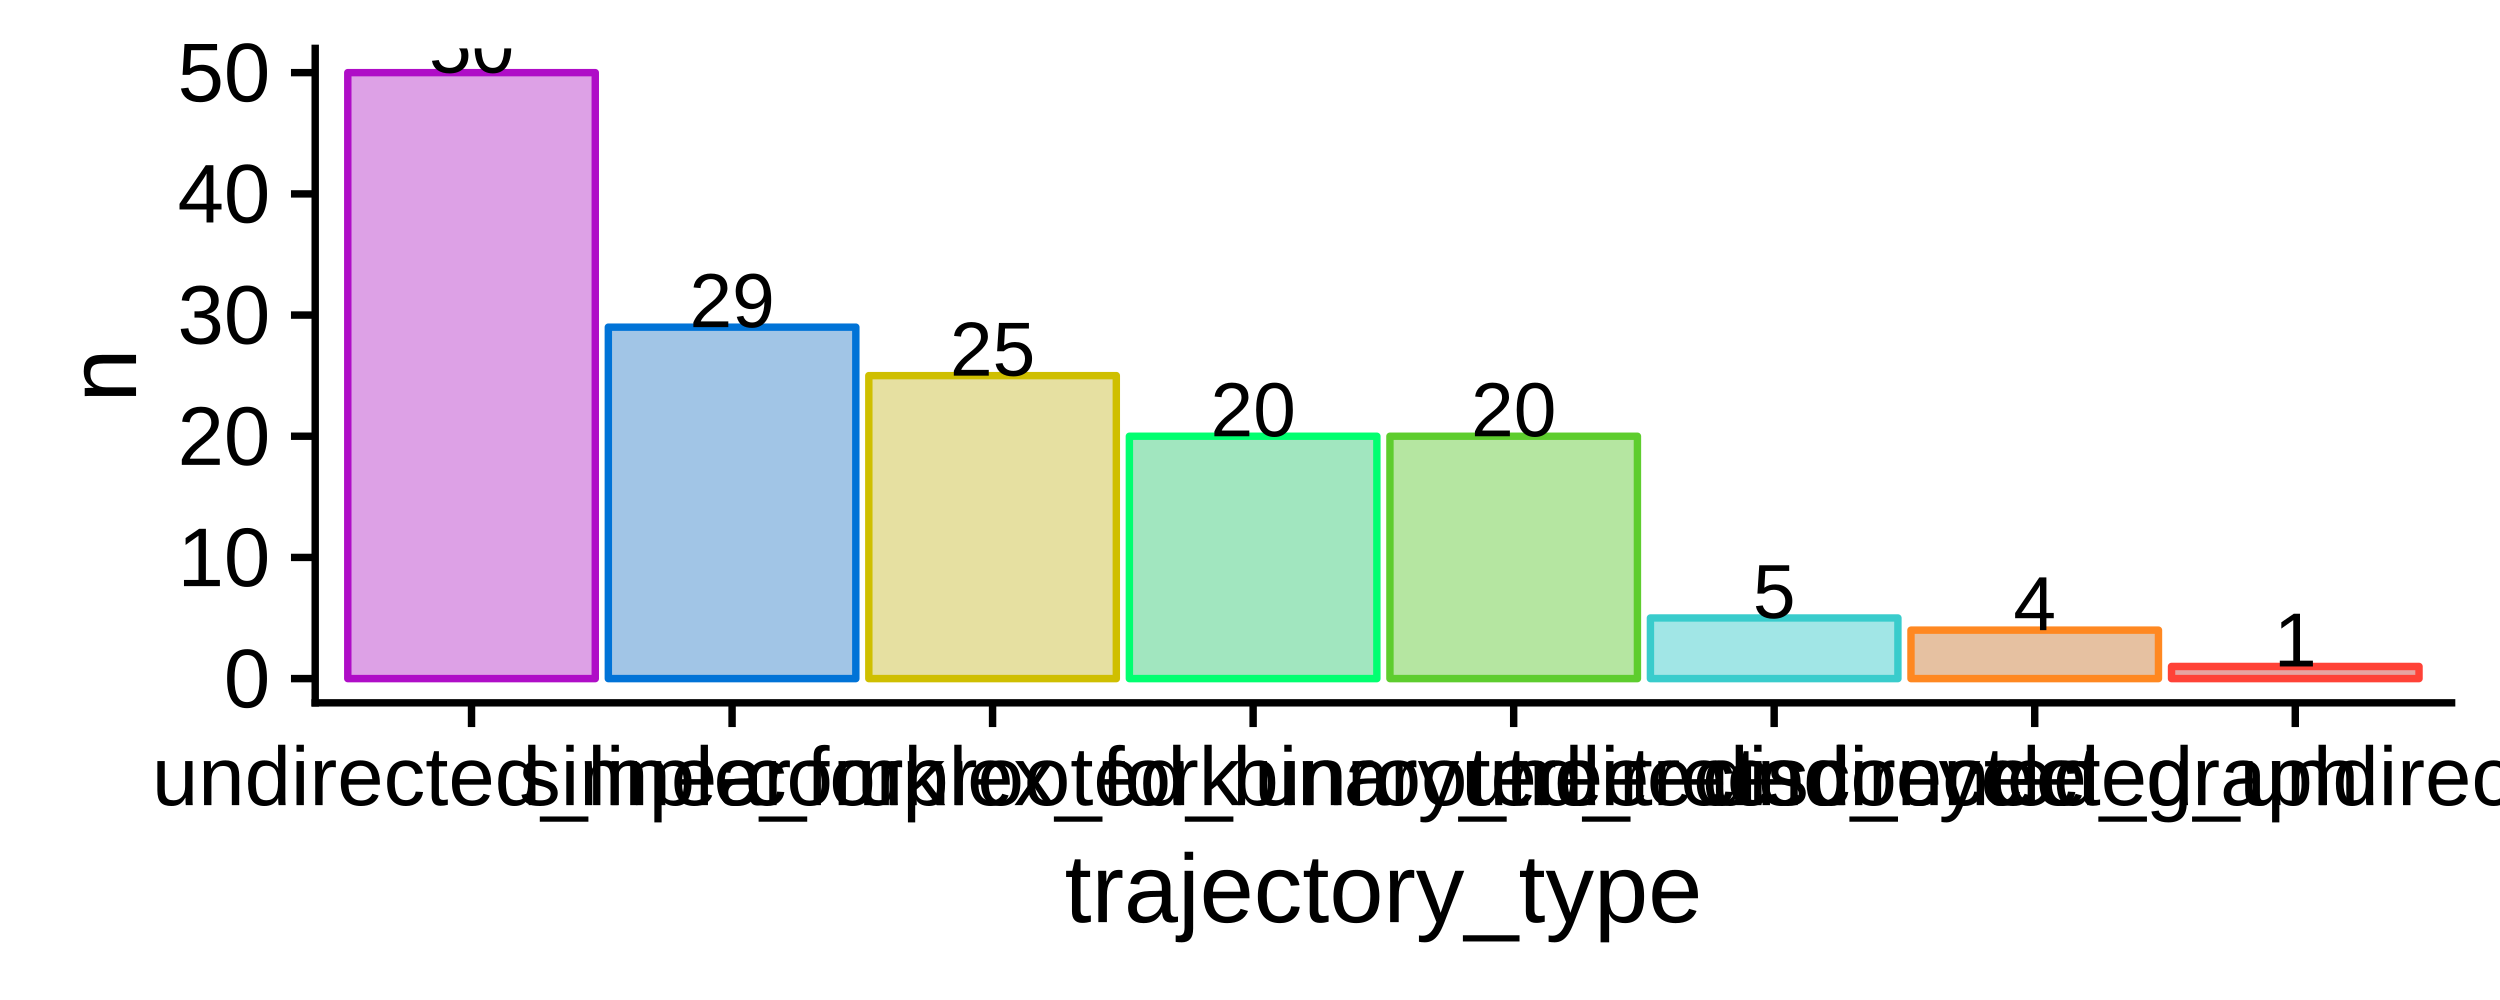
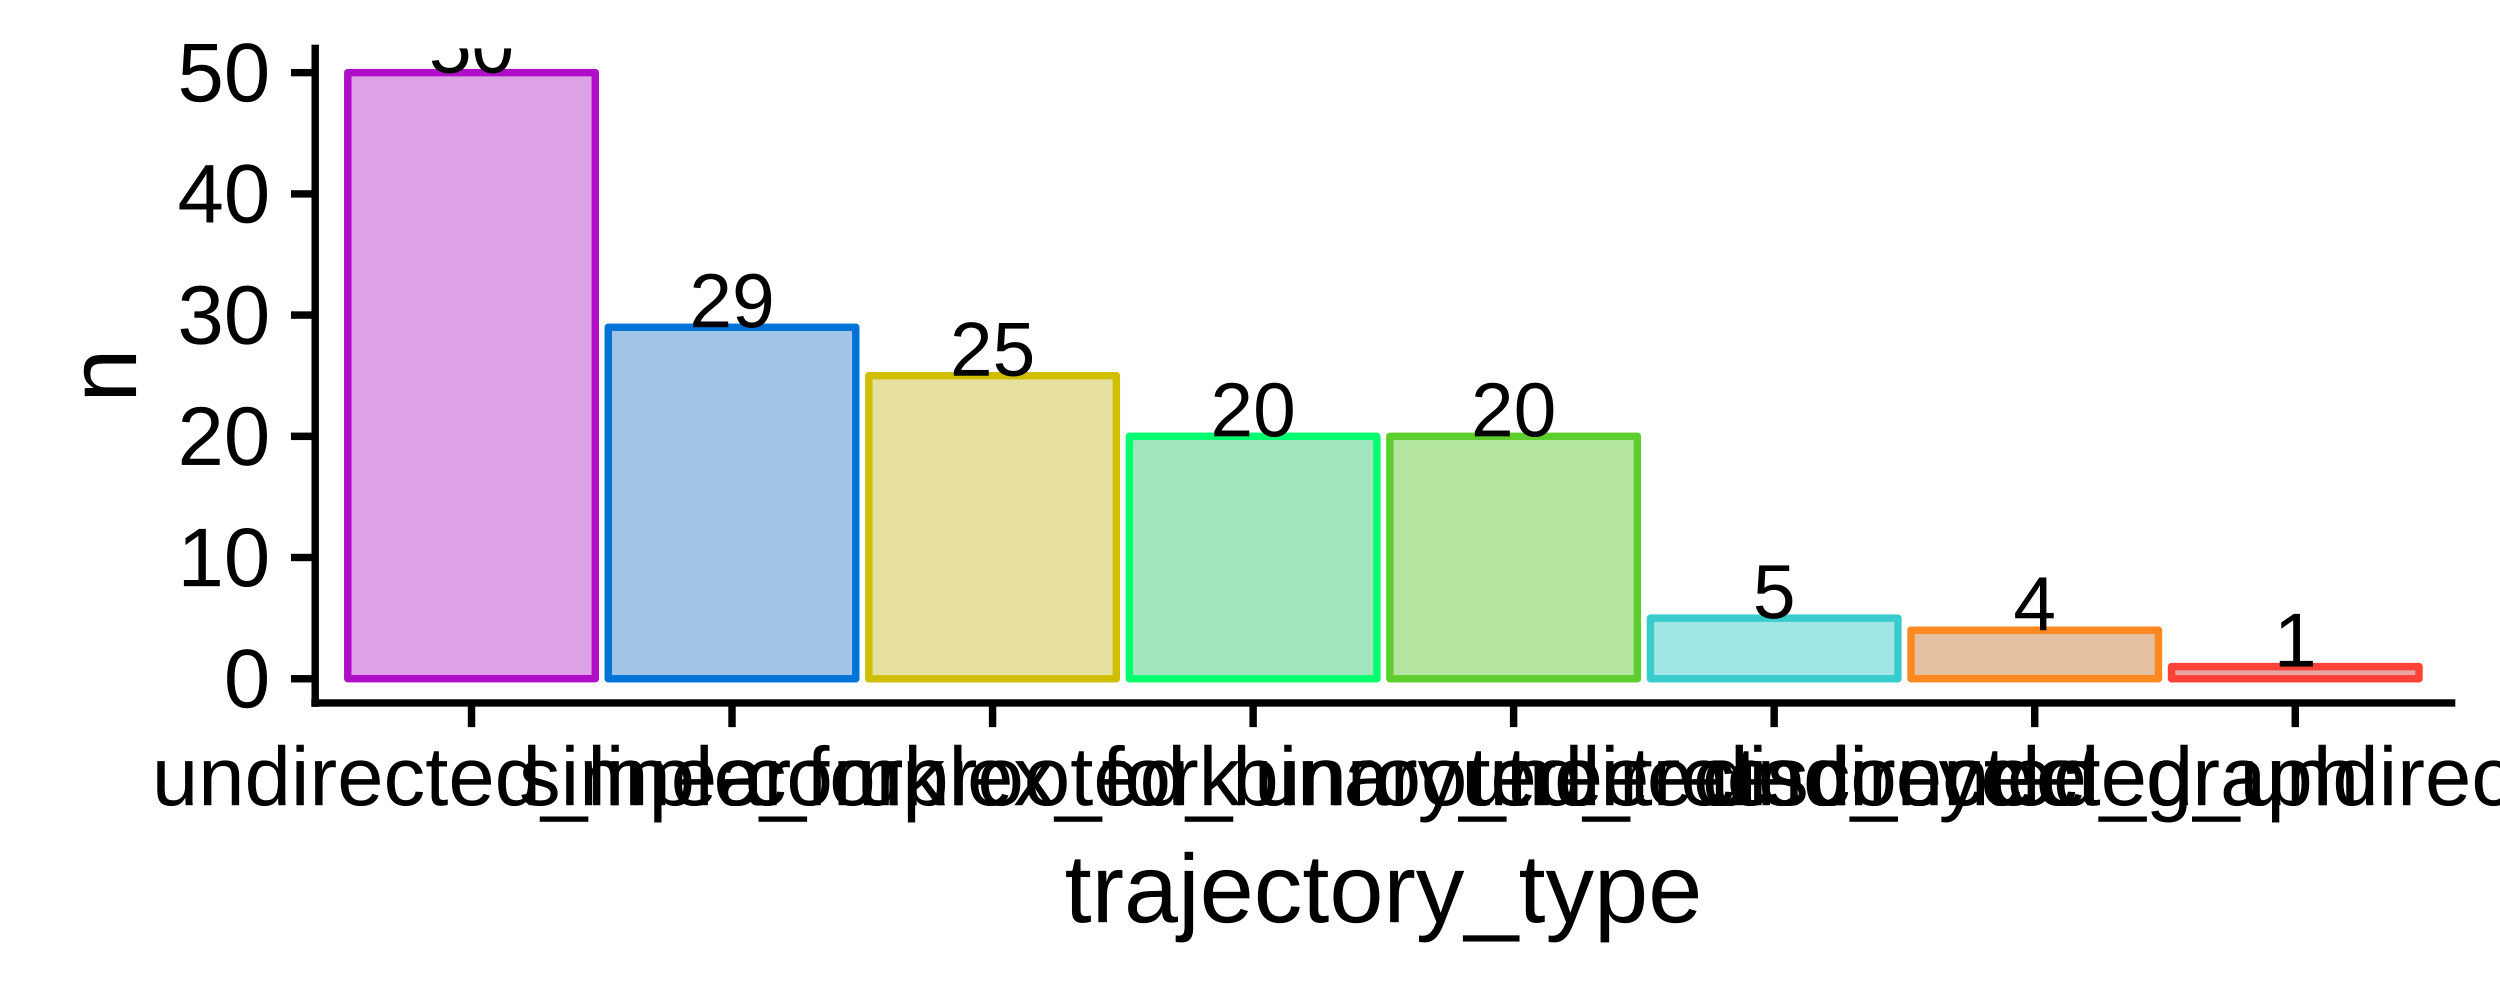
<svg xmlns="http://www.w3.org/2000/svg" viewBox="0 0 360.00 144.00">
  <defs>
    <style type="text/css">
    line, polyline, path, rect, circle {
      fill: none;
      stroke: #000000;
      stroke-linecap: round;
      stroke-linejoin: round;
      stroke-miterlimit: 10.00;
    }
  </style>
  </defs>
  <rect width="100%" height="100%" style="stroke: none; fill: #FFFFFF;" />
  <defs>
-     <clipPath id="cpNDUuMzkxMnwzNTMuMDI2fDEwMS4yMDl8Ni45NzM4NQ==">
-       <rect x="45.39" y="6.97" width="307.63" height="94.24" />
+     <clipPath id="cpNDUuMzg2NnwzNTMuMDI2fDEwMS4yMjd8Ni45NzM4NQ==">
+       <rect x="45.39" y="6.97" width="307.64" height="94.25" />
    </clipPath>
  </defs>
-   <rect x="50.08" y="10.46" width="35.64" height="87.26" style="stroke-width: 1.07; stroke: #AF0DC7; stroke-linecap: butt; fill: #DDA1E6;" clip-path="url(#cpNDUuMzkxMnwzNTMuMDI2fDEwMS4yMDl8Ni45NzM4NQ==)" />
-   <rect x="87.60" y="47.11" width="35.64" height="50.61" style="stroke-width: 1.07; stroke: #0073D7; stroke-linecap: butt; fill: #A1C5E6;" clip-path="url(#cpNDUuMzkxMnwzNTMuMDI2fDEwMS4yMDl8Ni45NzM4NQ==)" />
-   <rect x="125.11" y="54.09" width="35.64" height="43.63" style="stroke-width: 1.07; stroke: #CFBF00; stroke-linecap: butt; fill: #E6E0A1;" clip-path="url(#cpNDUuMzkxMnwzNTMuMDI2fDEwMS4yMDl8Ni45NzM4NQ==)" />
-   <rect x="162.63" y="62.82" width="35.64" height="34.90" style="stroke-width: 1.07; stroke: #01FF70; stroke-linecap: butt; fill: #A1E6BF;" clip-path="url(#cpNDUuMzkxMnwzNTMuMDI2fDEwMS4yMDl8Ni45NzM4NQ==)" />
-   <rect x="200.15" y="62.82" width="35.64" height="34.90" style="stroke-width: 1.07; stroke: #5ECD2E; stroke-linecap: butt; fill: #B5E6A1;" clip-path="url(#cpNDUuMzkxMnwzNTMuMDI2fDEwMS4yMDl8Ni45NzM4NQ==)" />
-   <rect x="237.66" y="88.99" width="35.64" height="8.73" style="stroke-width: 1.07; stroke: #39CCCC; stroke-linecap: butt; fill: #A1E6E6;" clip-path="url(#cpNDUuMzkxMnwzNTMuMDI2fDEwMS4yMDl8Ni45NzM4NQ==)" />
-   <rect x="275.18" y="90.74" width="35.64" height="6.98" style="stroke-width: 1.07; stroke: #FF8821; stroke-linecap: butt; fill: #E6C1A1;" clip-path="url(#cpNDUuMzkxMnwzNTMuMDI2fDEwMS4yMDl8Ni45NzM4NQ==)" />
-   <rect x="312.70" y="95.97" width="35.64" height="1.75" style="stroke-width: 1.07; stroke: #FF4237; stroke-linecap: butt; fill: #E6A4A1;" clip-path="url(#cpNDUuMzkxMnwzNTMuMDI2fDEwMS4yMDl8Ni45NzM4NQ==)" />
-   <g clip-path="url(#cpNDUuMzkxMnwzNTMuMDI2fDEwMS4yMDl8Ni45NzM4NQ==)">
-     <text x="61.76" y="10.46" style="font-size: 11.04px; font-family: Liberation Sans;" textLength="12.28px" lengthAdjust="spacingAndGlyphs">50</text>
+   <rect x="50.08" y="10.46" width="35.64" height="87.27" style="stroke-width: 1.07; stroke: #AF0DC7; stroke-linecap: butt; fill: #DDA1E6;" clip-path="url(#cpNDUuMzg2NnwzNTMuMDI2fDEwMS4yMjd8Ni45NzM4NQ==)" />
+   <rect x="87.59" y="47.12" width="35.64" height="50.62" style="stroke-width: 1.07; stroke: #0073D7; stroke-linecap: butt; fill: #A1C5E6;" clip-path="url(#cpNDUuMzg2NnwzNTMuMDI2fDEwMS4yMjd8Ni45NzM4NQ==)" />
+   <rect x="125.11" y="54.10" width="35.64" height="43.64" style="stroke-width: 1.07; stroke: #CFBF00; stroke-linecap: butt; fill: #E6E0A1;" clip-path="url(#cpNDUuMzg2NnwzNTMuMDI2fDEwMS4yMjd8Ni45NzM4NQ==)" />
+   <rect x="162.63" y="62.83" width="35.64" height="34.91" style="stroke-width: 1.07; stroke: #01FF70; stroke-linecap: butt; fill: #A1E6BF;" clip-path="url(#cpNDUuMzg2NnwzNTMuMDI2fDEwMS4yMjd8Ni45NzM4NQ==)" />
+   <rect x="200.14" y="62.83" width="35.64" height="34.91" style="stroke-width: 1.07; stroke: #5ECD2E; stroke-linecap: butt; fill: #B5E6A1;" clip-path="url(#cpNDUuMzg2NnwzNTMuMDI2fDEwMS4yMjd8Ni45NzM4NQ==)" />
+   <rect x="237.66" y="89.01" width="35.64" height="8.73" style="stroke-width: 1.07; stroke: #39CCCC; stroke-linecap: butt; fill: #A1E6E6;" clip-path="url(#cpNDUuMzg2NnwzNTMuMDI2fDEwMS4yMjd8Ni45NzM4NQ==)" />
+   <rect x="275.18" y="90.75" width="35.64" height="6.98" style="stroke-width: 1.07; stroke: #FF8821; stroke-linecap: butt; fill: #E6C1A1;" clip-path="url(#cpNDUuMzg2NnwzNTMuMDI2fDEwMS4yMjd8Ni45NzM4NQ==)" />
+   <rect x="312.70" y="95.99" width="35.64" height="1.75" style="stroke-width: 1.07; stroke: #FF4237; stroke-linecap: butt; fill: #E6A4A1;" clip-path="url(#cpNDUuMzg2NnwzNTMuMDI2fDEwMS4yMjd8Ni45NzM4NQ==)" />
+   <g clip-path="url(#cpNDUuMzg2NnwzNTMuMDI2fDEwMS4yMjd8Ni45NzM4NQ==)">
+     <text x="61.75" y="10.46" style="font-size: 11.04px; font-family: Liberation Sans;" textLength="12.29px" lengthAdjust="spacingAndGlyphs">50</text>
  </g>
-   <g clip-path="url(#cpNDUuMzkxMnwzNTMuMDI2fDEwMS4yMDl8Ni45NzM4NQ==)">
-     <text x="99.28" y="47.11" style="font-size: 11.04px; font-family: Liberation Sans;" textLength="12.28px" lengthAdjust="spacingAndGlyphs">29</text>
+   <g clip-path="url(#cpNDUuMzg2NnwzNTMuMDI2fDEwMS4yMjd8Ni45NzM4NQ==)">
+     <text x="99.27" y="47.12" style="font-size: 11.04px; font-family: Liberation Sans;" textLength="12.29px" lengthAdjust="spacingAndGlyphs">29</text>
  </g>
-   <g clip-path="url(#cpNDUuMzkxMnwzNTMuMDI2fDEwMS4yMDl8Ni45NzM4NQ==)">
-     <text x="136.79" y="54.09" style="font-size: 11.04px; font-family: Liberation Sans;" textLength="12.28px" lengthAdjust="spacingAndGlyphs">25</text>
+   <g clip-path="url(#cpNDUuMzg2NnwzNTMuMDI2fDEwMS4yMjd8Ni45NzM4NQ==)">
+     <text x="136.79" y="54.10" style="font-size: 11.04px; font-family: Liberation Sans;" textLength="12.29px" lengthAdjust="spacingAndGlyphs">25</text>
  </g>
-   <g clip-path="url(#cpNDUuMzkxMnwzNTMuMDI2fDEwMS4yMDl8Ni45NzM4NQ==)">
-     <text x="174.31" y="62.82" style="font-size: 11.04px; font-family: Liberation Sans;" textLength="12.28px" lengthAdjust="spacingAndGlyphs">20</text>
+   <g clip-path="url(#cpNDUuMzg2NnwzNTMuMDI2fDEwMS4yMjd8Ni45NzM4NQ==)">
+     <text x="174.30" y="62.83" style="font-size: 11.04px; font-family: Liberation Sans;" textLength="12.29px" lengthAdjust="spacingAndGlyphs">20</text>
  </g>
-   <g clip-path="url(#cpNDUuMzkxMnwzNTMuMDI2fDEwMS4yMDl8Ni45NzM4NQ==)">
-     <text x="211.83" y="62.82" style="font-size: 11.04px; font-family: Liberation Sans;" textLength="12.28px" lengthAdjust="spacingAndGlyphs">20</text>
+   <g clip-path="url(#cpNDUuMzg2NnwzNTMuMDI2fDEwMS4yMjd8Ni45NzM4NQ==)">
+     <text x="211.82" y="62.83" style="font-size: 11.04px; font-family: Liberation Sans;" textLength="12.29px" lengthAdjust="spacingAndGlyphs">20</text>
  </g>
-   <g clip-path="url(#cpNDUuMzkxMnwzNTMuMDI2fDEwMS4yMDl8Ni45NzM4NQ==)">
-     <text x="252.41" y="88.99" style="font-size: 11.04px; font-family: Liberation Sans;" textLength="6.14px" lengthAdjust="spacingAndGlyphs">5</text>
+   <g clip-path="url(#cpNDUuMzg2NnwzNTMuMDI2fDEwMS4yMjd8Ni45NzM4NQ==)">
+     <text x="252.41" y="89.01" style="font-size: 11.04px; font-family: Liberation Sans;" textLength="6.14px" lengthAdjust="spacingAndGlyphs">5</text>
  </g>
-   <g clip-path="url(#cpNDUuMzkxMnwzNTMuMDI2fDEwMS4yMDl8Ni45NzM4NQ==)">
-     <text x="289.93" y="90.74" style="font-size: 11.04px; font-family: Liberation Sans;" textLength="6.14px" lengthAdjust="spacingAndGlyphs">4</text>
+   <g clip-path="url(#cpNDUuMzg2NnwzNTMuMDI2fDEwMS4yMjd8Ni45NzM4NQ==)">
+     <text x="289.93" y="90.75" style="font-size: 11.04px; font-family: Liberation Sans;" textLength="6.14px" lengthAdjust="spacingAndGlyphs">4</text>
  </g>
-   <g clip-path="url(#cpNDUuMzkxMnwzNTMuMDI2fDEwMS4yMDl8Ni45NzM4NQ==)">
-     <text x="327.45" y="95.97" style="font-size: 11.04px; font-family: Liberation Sans;" textLength="6.14px" lengthAdjust="spacingAndGlyphs">1</text>
+   <g clip-path="url(#cpNDUuMzg2NnwzNTMuMDI2fDEwMS4yMjd8Ni45NzM4NQ==)">
+     <text x="327.44" y="95.99" style="font-size: 11.04px; font-family: Liberation Sans;" textLength="6.14px" lengthAdjust="spacingAndGlyphs">1</text>
  </g>
  <defs>
    <clipPath id="cpMHwzNjB8MTQ0fDA=">
      <rect x="0.00" y="0.00" width="360.00" height="144.00" />
    </clipPath>
  </defs>
-   <polyline points="45.39,101.21 45.39,6.97 " style="stroke-width: 1.07; stroke-linecap: square;" clip-path="url(#cpMHwzNjB8MTQ0fDA=)" />
+   <polyline points="45.39,101.23 45.39,6.97 " style="stroke-width: 1.07; stroke-linecap: square;" clip-path="url(#cpMHwzNjB8MTQ0fDA=)" />
  <g clip-path="url(#cpMHwzNjB8MTQ0fDA=)">
-     <text x="32.24" y="101.85" style="font-size: 12.00px; font-family: Liberation Sans;" textLength="6.67px" lengthAdjust="spacingAndGlyphs">0</text>
+     <text x="32.24" y="101.86" style="font-size: 12.00px; font-family: Liberation Sans;" textLength="6.67px" lengthAdjust="spacingAndGlyphs">0</text>
  </g>
  <g clip-path="url(#cpMHwzNjB8MTQ0fDA=)">
-     <text x="25.57" y="84.40" style="font-size: 12.00px; font-family: Liberation Sans;" textLength="13.35px" lengthAdjust="spacingAndGlyphs">10</text>
+     <text x="25.56" y="84.41" style="font-size: 12.00px; font-family: Liberation Sans;" textLength="13.35px" lengthAdjust="spacingAndGlyphs">10</text>
  </g>
  <g clip-path="url(#cpMHwzNjB8MTQ0fDA=)">
-     <text x="25.57" y="66.94" style="font-size: 12.00px; font-family: Liberation Sans;" textLength="13.35px" lengthAdjust="spacingAndGlyphs">20</text>
+     <text x="25.56" y="66.95" style="font-size: 12.00px; font-family: Liberation Sans;" textLength="13.35px" lengthAdjust="spacingAndGlyphs">20</text>
  </g>
  <g clip-path="url(#cpMHwzNjB8MTQ0fDA=)">
-     <text x="25.57" y="49.49" style="font-size: 12.00px; font-family: Liberation Sans;" textLength="13.35px" lengthAdjust="spacingAndGlyphs">30</text>
+     <text x="25.56" y="49.50" style="font-size: 12.00px; font-family: Liberation Sans;" textLength="13.35px" lengthAdjust="spacingAndGlyphs">30</text>
  </g>
  <g clip-path="url(#cpMHwzNjB8MTQ0fDA=)">
-     <text x="25.57" y="32.04" style="font-size: 12.00px; font-family: Liberation Sans;" textLength="13.35px" lengthAdjust="spacingAndGlyphs">40</text>
+     <text x="25.56" y="32.04" style="font-size: 12.00px; font-family: Liberation Sans;" textLength="13.35px" lengthAdjust="spacingAndGlyphs">40</text>
  </g>
  <g clip-path="url(#cpMHwzNjB8MTQ0fDA=)">
-     <text x="25.57" y="14.59" style="font-size: 12.00px; font-family: Liberation Sans;" textLength="13.35px" lengthAdjust="spacingAndGlyphs">50</text>
+     <text x="25.56" y="14.59" style="font-size: 12.00px; font-family: Liberation Sans;" textLength="13.35px" lengthAdjust="spacingAndGlyphs">50</text>
  </g>
-   <polyline points="41.90,97.72 45.39,97.72 " style="stroke-width: 1.07; stroke-linecap: butt;" clip-path="url(#cpMHwzNjB8MTQ0fDA=)" />
-   <polyline points="41.90,80.27 45.39,80.27 " style="stroke-width: 1.07; stroke-linecap: butt;" clip-path="url(#cpMHwzNjB8MTQ0fDA=)" />
-   <polyline points="41.90,62.82 45.39,62.82 " style="stroke-width: 1.07; stroke-linecap: butt;" clip-path="url(#cpMHwzNjB8MTQ0fDA=)" />
+   <polyline points="41.90,97.74 45.39,97.74 " style="stroke-width: 1.07; stroke-linecap: butt;" clip-path="url(#cpMHwzNjB8MTQ0fDA=)" />
+   <polyline points="41.90,80.28 45.39,80.28 " style="stroke-width: 1.07; stroke-linecap: butt;" clip-path="url(#cpMHwzNjB8MTQ0fDA=)" />
+   <polyline points="41.90,62.83 45.39,62.83 " style="stroke-width: 1.07; stroke-linecap: butt;" clip-path="url(#cpMHwzNjB8MTQ0fDA=)" />
  <polyline points="41.90,45.37 45.39,45.37 " style="stroke-width: 1.07; stroke-linecap: butt;" clip-path="url(#cpMHwzNjB8MTQ0fDA=)" />
  <polyline points="41.90,27.92 45.39,27.92 " style="stroke-width: 1.07; stroke-linecap: butt;" clip-path="url(#cpMHwzNjB8MTQ0fDA=)" />
  <polyline points="41.90,10.46 45.39,10.46 " style="stroke-width: 1.07; stroke-linecap: butt;" clip-path="url(#cpMHwzNjB8MTQ0fDA=)" />
-   <polyline points="45.39,101.21 353.03,101.21 " style="stroke-width: 1.07; stroke-linecap: square;" clip-path="url(#cpMHwzNjB8MTQ0fDA=)" />
-   <polyline points="67.90,104.70 67.90,101.21 " style="stroke-width: 1.07; stroke-linecap: butt;" clip-path="url(#cpMHwzNjB8MTQ0fDA=)" />
-   <polyline points="105.42,104.70 105.42,101.21 " style="stroke-width: 1.07; stroke-linecap: butt;" clip-path="url(#cpMHwzNjB8MTQ0fDA=)" />
-   <polyline points="142.93,104.70 142.93,101.21 " style="stroke-width: 1.07; stroke-linecap: butt;" clip-path="url(#cpMHwzNjB8MTQ0fDA=)" />
-   <polyline points="180.45,104.70 180.45,101.21 " style="stroke-width: 1.07; stroke-linecap: butt;" clip-path="url(#cpMHwzNjB8MTQ0fDA=)" />
-   <polyline points="217.97,104.70 217.97,101.21 " style="stroke-width: 1.07; stroke-linecap: butt;" clip-path="url(#cpMHwzNjB8MTQ0fDA=)" />
-   <polyline points="255.48,104.70 255.48,101.21 " style="stroke-width: 1.07; stroke-linecap: butt;" clip-path="url(#cpMHwzNjB8MTQ0fDA=)" />
-   <polyline points="293.00,104.70 293.00,101.21 " style="stroke-width: 1.07; stroke-linecap: butt;" clip-path="url(#cpMHwzNjB8MTQ0fDA=)" />
-   <polyline points="330.52,104.70 330.52,101.21 " style="stroke-width: 1.07; stroke-linecap: butt;" clip-path="url(#cpMHwzNjB8MTQ0fDA=)" />
+   <polyline points="45.39,101.23 353.03,101.23 " style="stroke-width: 1.07; stroke-linecap: square;" clip-path="url(#cpMHwzNjB8MTQ0fDA=)" />
+   <polyline points="67.90,104.71 67.90,101.23 " style="stroke-width: 1.07; stroke-linecap: butt;" clip-path="url(#cpMHwzNjB8MTQ0fDA=)" />
+   <polyline points="105.41,104.71 105.41,101.23 " style="stroke-width: 1.07; stroke-linecap: butt;" clip-path="url(#cpMHwzNjB8MTQ0fDA=)" />
+   <polyline points="142.93,104.71 142.93,101.23 " style="stroke-width: 1.07; stroke-linecap: butt;" clip-path="url(#cpMHwzNjB8MTQ0fDA=)" />
+   <polyline points="180.45,104.71 180.45,101.23 " style="stroke-width: 1.07; stroke-linecap: butt;" clip-path="url(#cpMHwzNjB8MTQ0fDA=)" />
+   <polyline points="217.96,104.71 217.96,101.23 " style="stroke-width: 1.07; stroke-linecap: butt;" clip-path="url(#cpMHwzNjB8MTQ0fDA=)" />
+   <polyline points="255.48,104.71 255.48,101.23 " style="stroke-width: 1.07; stroke-linecap: butt;" clip-path="url(#cpMHwzNjB8MTQ0fDA=)" />
+   <polyline points="293.00,104.71 293.00,101.23 " style="stroke-width: 1.07; stroke-linecap: butt;" clip-path="url(#cpMHwzNjB8MTQ0fDA=)" />
+   <polyline points="330.52,104.71 330.52,101.23 " style="stroke-width: 1.07; stroke-linecap: butt;" clip-path="url(#cpMHwzNjB8MTQ0fDA=)" />
  <g clip-path="url(#cpMHwzNjB8MTQ0fDA=)">
-     <text x="21.88" y="115.94" style="font-size: 12.00px; font-family: Liberation Sans;" textLength="92.05px" lengthAdjust="spacingAndGlyphs">undirected_linear</text>
+     <text x="21.87" y="115.95" style="font-size: 12.00px; font-family: Liberation Sans;" textLength="92.06px" lengthAdjust="spacingAndGlyphs">undirected_linear</text>
  </g>
  <g clip-path="url(#cpMHwzNjB8MTQ0fDA=)">
-     <text x="74.75" y="115.94" style="font-size: 12.00px; font-family: Liberation Sans;" textLength="61.34px" lengthAdjust="spacingAndGlyphs">simple_fork</text>
+     <text x="74.74" y="115.95" style="font-size: 12.00px; font-family: Liberation Sans;" textLength="61.35px" lengthAdjust="spacingAndGlyphs">simple_fork</text>
  </g>
  <g clip-path="url(#cpMHwzNjB8MTQ0fDA=)">
-     <text x="107.26" y="115.94" style="font-size: 12.00px; font-family: Liberation Sans;" textLength="71.35px" lengthAdjust="spacingAndGlyphs">complex_fork</text>
+     <text x="107.25" y="115.95" style="font-size: 12.00px; font-family: Liberation Sans;" textLength="71.36px" lengthAdjust="spacingAndGlyphs">complex_fork</text>
  </g>
  <g clip-path="url(#cpMHwzNjB8MTQ0fDA=)">
-     <text x="123.42" y="115.94" style="font-size: 12.00px; font-family: Liberation Sans;" textLength="114.06px" lengthAdjust="spacingAndGlyphs">unrooted_binary_tree</text>
+     <text x="123.41" y="115.95" style="font-size: 12.00px; font-family: Liberation Sans;" textLength="114.08px" lengthAdjust="spacingAndGlyphs">unrooted_binary_tree</text>
  </g>
  <g clip-path="url(#cpMHwzNjB8MTQ0fDA=)">
-     <text x="180.61" y="115.94" style="font-size: 12.00px; font-family: Liberation Sans;" textLength="74.71px" lengthAdjust="spacingAndGlyphs">unrooted_tree</text>
+     <text x="180.60" y="115.95" style="font-size: 12.00px; font-family: Liberation Sans;" textLength="74.72px" lengthAdjust="spacingAndGlyphs">unrooted_tree</text>
  </g>
  <g clip-path="url(#cpMHwzNjB8MTQ0fDA=)">
-     <text x="210.46" y="115.94" style="font-size: 12.00px; font-family: Liberation Sans;" textLength="90.04px" lengthAdjust="spacingAndGlyphs">undirected_cycle</text>
+     <text x="210.46" y="115.95" style="font-size: 12.00px; font-family: Liberation Sans;" textLength="90.05px" lengthAdjust="spacingAndGlyphs">undirected_cycle</text>
  </g>
  <g clip-path="url(#cpMHwzNjB8MTQ0fDA=)">
-     <text x="246.31" y="115.94" style="font-size: 12.00px; font-family: Liberation Sans;" textLength="93.39px" lengthAdjust="spacingAndGlyphs">undirected_graph</text>
+     <text x="246.30" y="115.95" style="font-size: 12.00px; font-family: Liberation Sans;" textLength="93.40px" lengthAdjust="spacingAndGlyphs">undirected_graph</text>
  </g>
  <g clip-path="url(#cpMHwzNjB8MTQ0fDA=)">
-     <text x="245.13" y="115.94" style="font-size: 12.00px; font-family: Liberation Sans;" textLength="170.77px" lengthAdjust="spacingAndGlyphs">disconnected_undirected_graph</text>
+     <text x="245.12" y="115.95" style="font-size: 12.00px; font-family: Liberation Sans;" textLength="170.79px" lengthAdjust="spacingAndGlyphs">disconnected_undirected_graph</text>
  </g>
  <g clip-path="url(#cpMHwzNjB8MTQ0fDA=)">
-     <text x="153.30" y="132.79" style="font-size: 14.00px; font-family: Liberation Sans;" textLength="91.82px" lengthAdjust="spacingAndGlyphs">trajectory_type</text>
+     <text x="153.30" y="132.80" style="font-size: 14.00px; font-family: Liberation Sans;" textLength="91.82px" lengthAdjust="spacingAndGlyphs">trajectory_type</text>
  </g>
  <g clip-path="url(#cpMHwzNjB8MTQ0fDA=)">
-     <text transform="translate(19.59,57.98) rotate(-90)" style="font-size: 14.00px; font-family: Liberation Sans;" textLength="7.79px" lengthAdjust="spacingAndGlyphs">n</text>
+     <text transform="translate(19.59,57.99) rotate(-90)" style="font-size: 14.00px; font-family: Liberation Sans;" textLength="7.79px" lengthAdjust="spacingAndGlyphs">n</text>
  </g>
</svg>
